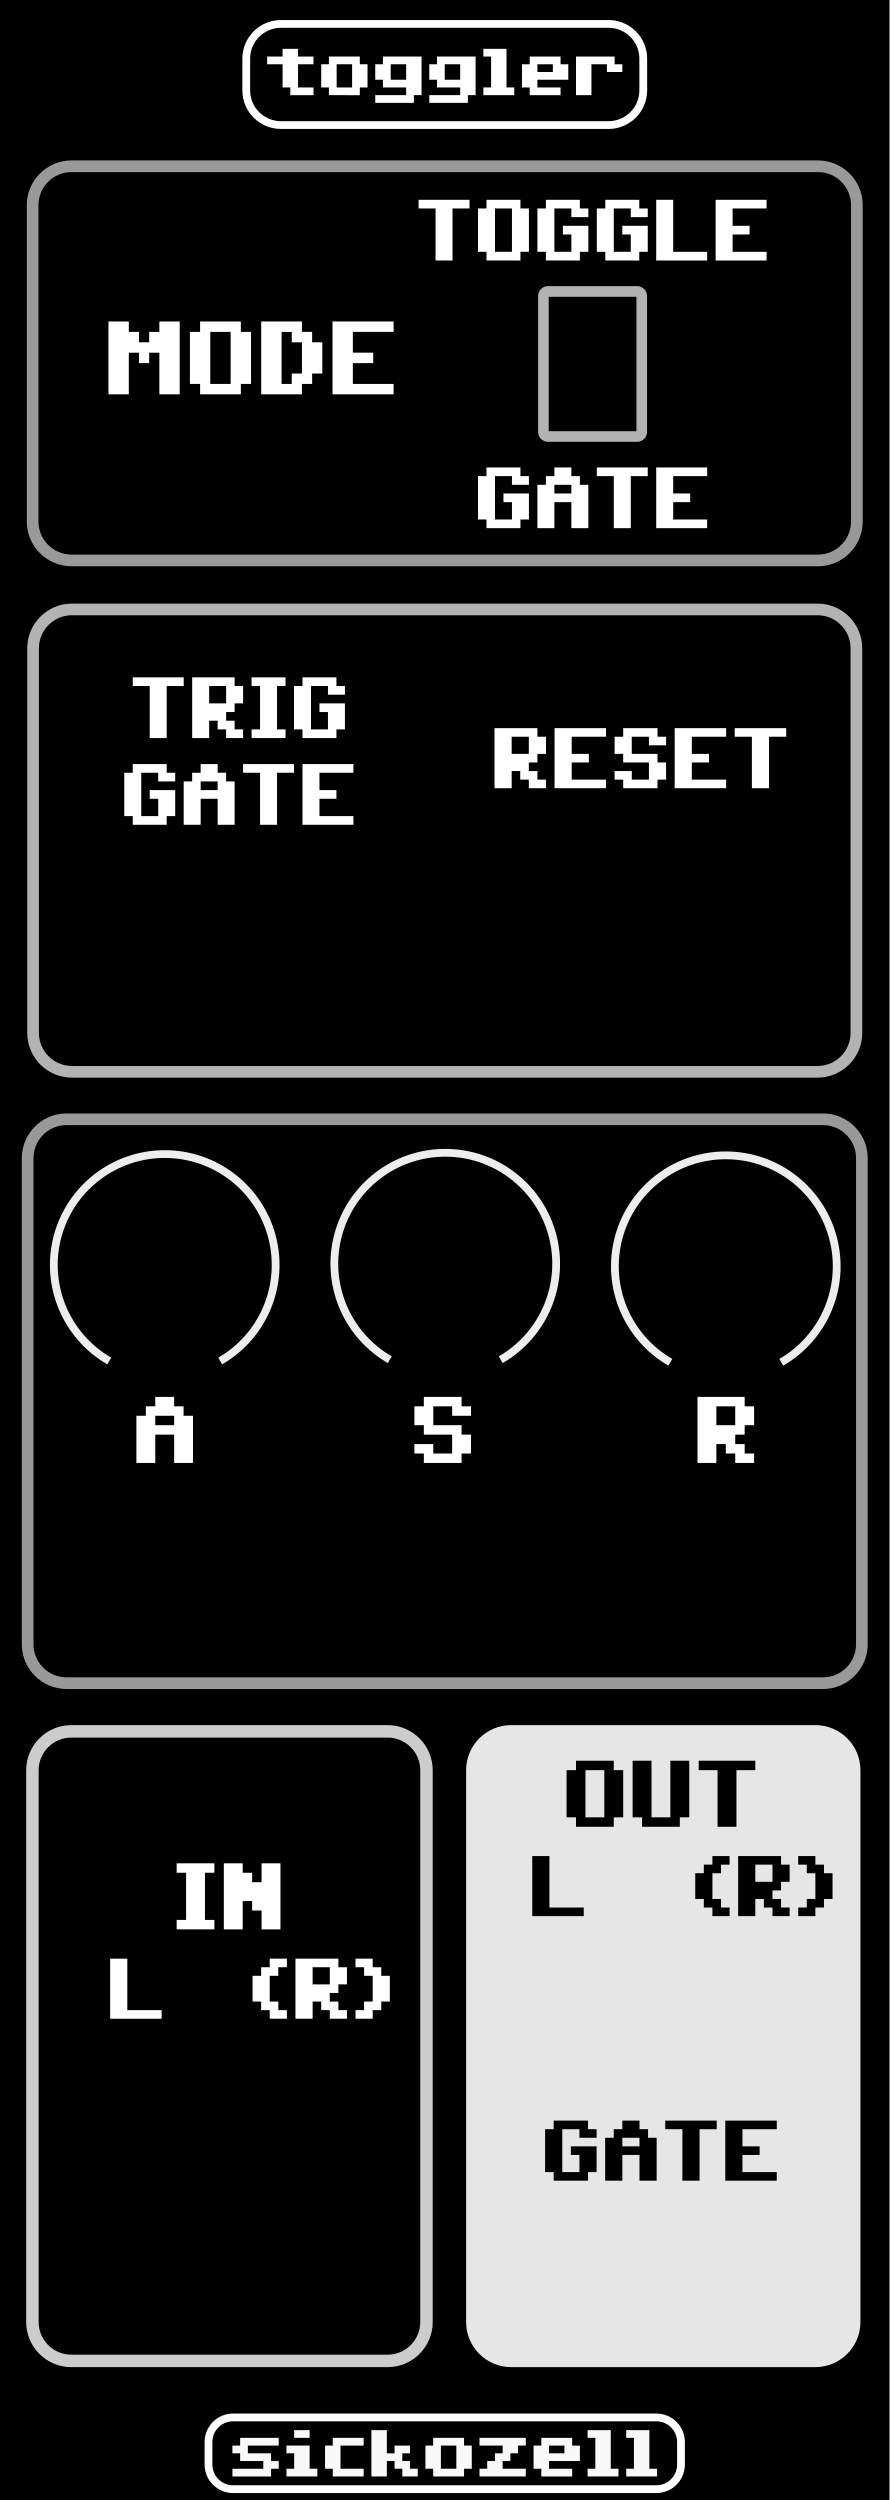
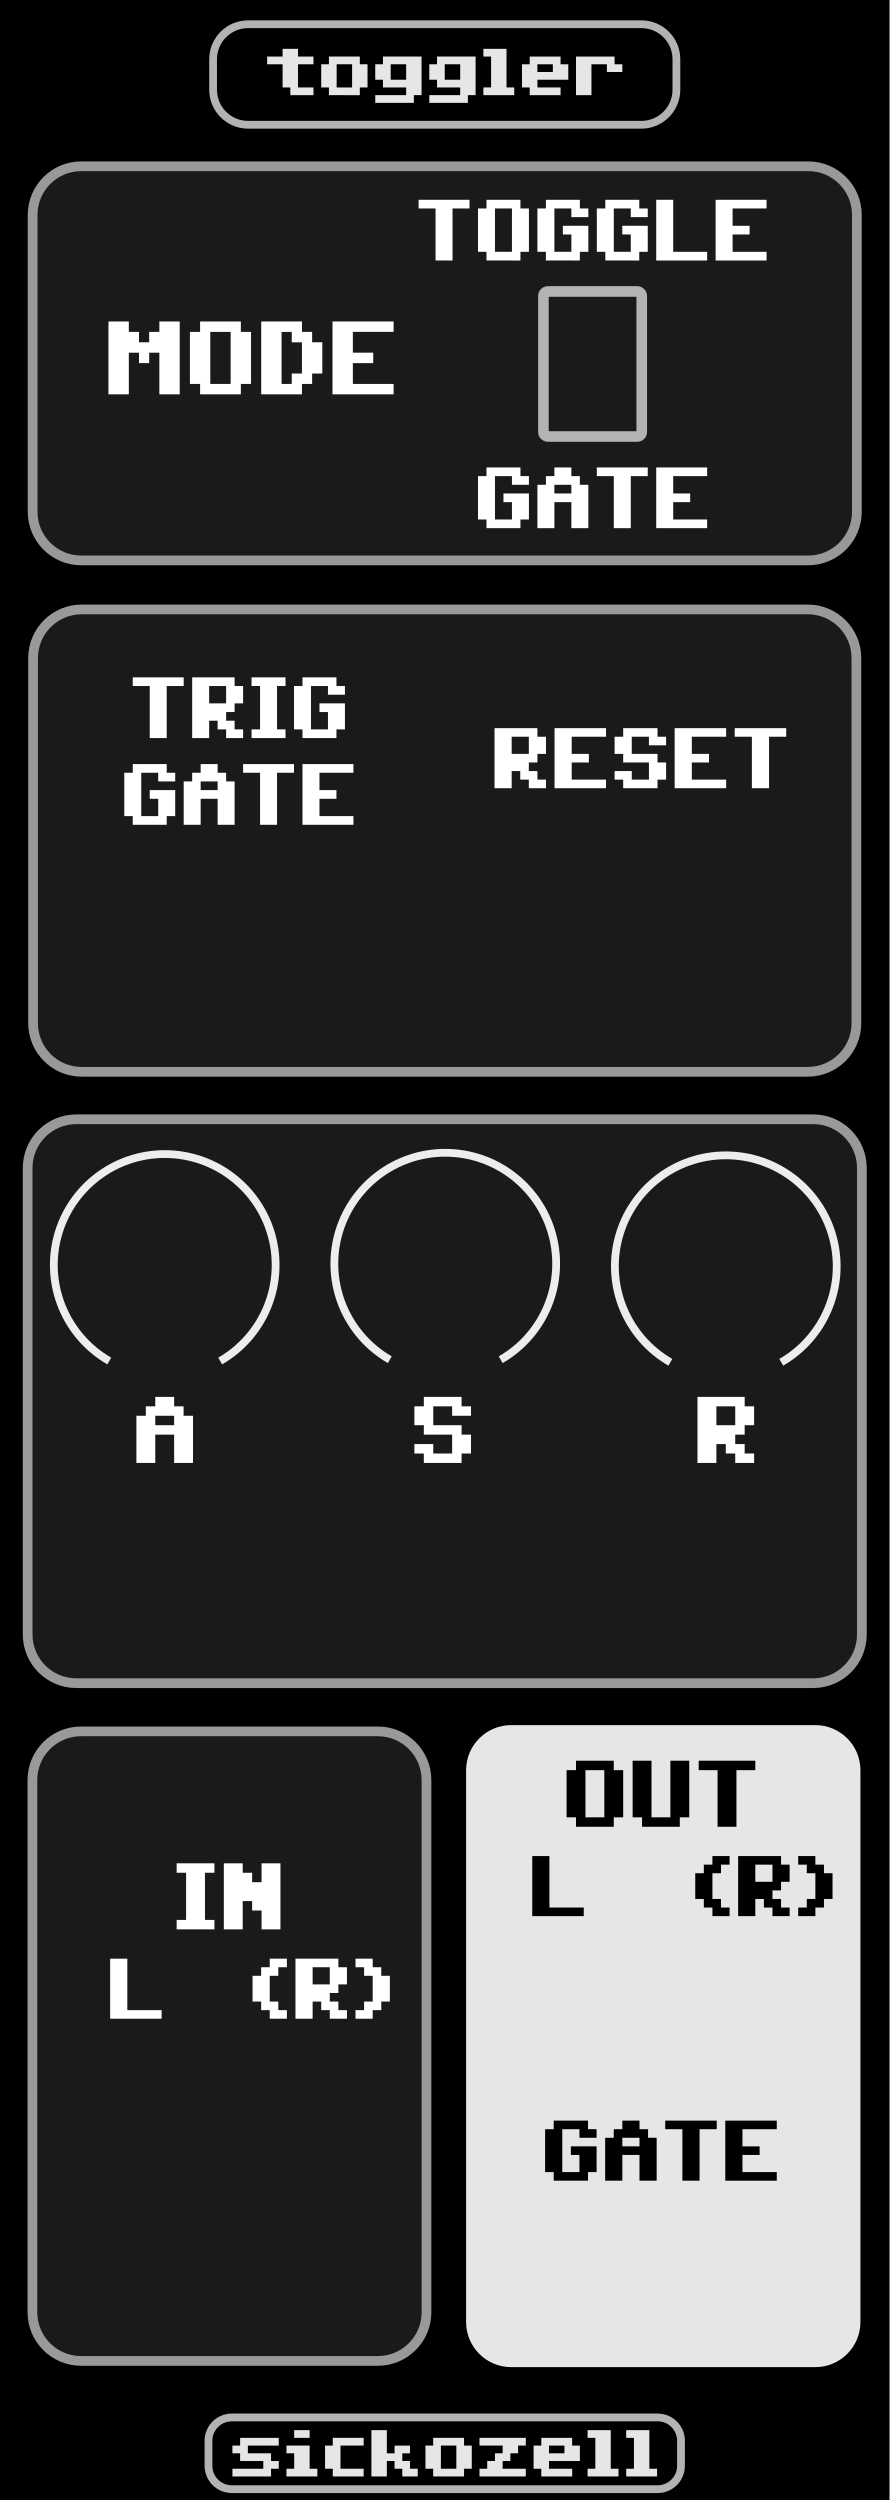
<svg xmlns="http://www.w3.org/2000/svg" width="45.72mm" height="128.5mm" viewBox="0 0 45.72 128.5" version="1.1" id="svg5">
  <defs id="defs2">
    <rect x="22.799" y="440.559" width="6.035" height="22.129" id="rect289" />
  </defs>
  <g id="layer3">
    <rect style="display:inline;fill:#000000;stroke-width:0.281;image-rendering:auto" id="sfondo" width="45.72" height="128.5" x="0" y="6.6613381e-16" ry="0" />
  </g>
  <g id="layer4" style="fill:#f9f9f9">
    <rect style="display:inline;fill:#e6e6e6;stroke:#e6e6e6;stroke-width:0.637" id="rect2634" width="19.632" height="32.363" x="24.276" y="88.989" ry="2" />
-     <rect style="display:inline;fill:#000000;stroke:#b3b3b3;stroke-width:0.546;stroke-dasharray:none" id="rect1157" width="5.054" height="7.454" x="27.931" y="14.981" ry="0.234" />
-     <rect style="display:inline;fill:none;stroke:#cccccc;stroke-width:0.641;stroke-dasharray:none" id="rect2037" width="20.255" height="32.359" x="1.666" y="88.992" ry="2" />
-     <rect style="display:inline;fill:none;stroke:#999999;stroke-width:0.6;stroke-dasharray:none" id="rect12722" width="42.879" height="28.984" x="1.421" y="57.531" ry="2" />
-     <rect style="display:inline;fill:none;stroke:#b3b3b3;stroke-width:0.6;stroke-dasharray:none" id="rect33317" width="42.319" height="23.767" x="1.7" y="31.324" ry="2" />
+     <rect style="display:inline;fill:#1a1a1a;stroke:#999999;stroke-width:0.5;stroke-dasharray:none" id="rect2037" width="20.255" height="32.359" x="1.666" y="88.992" ry="2.5" />
+     <rect style="display:inline;fill:#1a1a1a;stroke:#999999;stroke-width:0.5;stroke-dasharray:none" id="rect12722" width="42.879" height="28.984" x="1.421" y="57.531" ry="2.5" />
+     <rect style="display:inline;fill:#1a1a1a;stroke:#999999;stroke-width:0.5;stroke-dasharray:none" id="rect33317" width="42.319" height="23.767" x="1.7" y="31.324" ry="2.5" />
    <path style="display:inline;fill:none;stroke:#ededed;stroke-width:0.4;stroke-dasharray:none;stroke-dashoffset:0;stroke-opacity:1" id="path896" d="m 34.456,70.022 a 5.7,5.7 0 0 1 -2.656,-6.412 5.7,5.7 0 0 1 5.506,-4.225 5.7,5.7 0 0 1 5.506,4.225 5.7,5.7 0 0 1 -2.656,6.412" />
    <path style="display:inline;fill:none;stroke:#ededed;stroke-width:0.4;stroke-dasharray:none;stroke-dashoffset:0;stroke-opacity:1" id="path10363" d="m 20.036,69.89 a 5.7,5.7 0 0 1 -2.656,-6.412 5.7,5.7 0 0 1 5.506,-4.225 5.7,5.7 0 0 1 5.506,4.225 5.7,5.7 0 0 1 -2.656,6.412" />
    <path style="display:inline;fill:none;stroke:#ededed;stroke-width:0.4;stroke-dasharray:none;stroke-dashoffset:0;stroke-opacity:1" id="path10365" d="m 5.617,69.956 a 5.7,5.7 0 0 1 -2.656,-6.412 5.7,5.7 0 0 1 5.506,-4.225 5.7,5.7 0 0 1 5.506,4.225 5.7,5.7 0 0 1 -2.656,6.412" />
-     <rect style="display:inline;fill:none;stroke:#999999;stroke-width:0.6;stroke-dasharray:none" id="rect11308" width="42.366" height="20.259" x="1.677" y="8.546" ry="2" />
+     <rect style="display:inline;fill:#1a1a1a;stroke:#999999;stroke-width:0.5;stroke-dasharray:none" id="rect11308" width="42.366" height="20.259" x="1.677" y="8.546" ry="2.5" />
+     <rect style="fill:none;display:inline;stroke:#b3b3b3;stroke-width:0.546;stroke-dasharray:none" id="rect1157" width="5.054" height="7.454" x="27.931" y="14.981" ry="0.234" />
  </g>
  <g id="layer5" style="display:none">
    <text xml:space="preserve" style="font-style:normal;font-variant:normal;font-weight:normal;font-stretch:normal;font-size:3.528px;font-family:'C64 User';-inkscape-font-specification:'C64 User';display:inline;fill:#000000;stroke:none;stroke-width:0.265;stroke-dasharray:0.265, 0.265;stroke-dashoffset:0;stroke-opacity:1" x="28.019" y="111.594" id="text2531">
      <tspan id="tspan2529" style="font-size:3.528px;fill:#000000;stroke:none;stroke-width:0.265" x="28.019" y="111.594">GATE</tspan>
    </text>
    <text xml:space="preserve" style="font-style:normal;font-variant:normal;font-weight:normal;font-stretch:normal;font-size:3.881px;font-family:'C64 User';-inkscape-font-specification:'C64 User';fill:#ffffff;stroke:none;stroke-width:0.265;stroke-dasharray:0.265, 0.265;stroke-dashoffset:0;stroke-opacity:1" x="29.122" y="94.349" id="text2513">
      <tspan id="tspan2511" style="font-size:3.881px;fill:#000000;stroke:none;stroke-width:0.265" x="29.122" y="94.349">OUT</tspan>
    </text>
    <text xml:space="preserve" style="font-style:normal;font-variant:normal;font-weight:normal;font-stretch:normal;font-size:3.528px;font-family:'C64 User';-inkscape-font-specification:'C64 User';fill:#ffffff;stroke:none;stroke-width:0.265;stroke-dasharray:0.265, 0.265;stroke-dashoffset:0;stroke-opacity:1" x="25.418" y="40.514" id="text2453">
      <tspan id="tspan2451" style="font-size:3.528px;stroke:none;stroke-width:0.265" x="25.418" y="40.514">RESET</tspan>
    </text>
    <text xml:space="preserve" style="font-style:normal;font-variant:normal;font-weight:normal;font-stretch:normal;font-size:3.528px;font-family:'C64 User';-inkscape-font-specification:'C64 User';text-align:center;text-anchor:middle;display:inline;fill:#ffffff;stroke:none;stroke-width:0.262;stroke-dasharray:0.262, 0.262;stroke-dashoffset:0;stroke-opacity:1" x="12.63" y="39.042" id="text778" transform="scale(0.9892565,1.01086)">
      <tspan id="tspan776" style="font-size:3.528px;text-align:center;text-anchor:middle;stroke:none;stroke-width:0.262" x="12.63" y="39.042">TRIG</tspan>
      <tspan style="font-size:3.528px;text-align:center;text-anchor:middle;stroke:none;stroke-width:0.262" x="12.63" y="43.452" id="tspan11114">GATE</tspan>
    </text>
    <text xml:space="preserve" style="font-style:normal;font-variant:normal;font-weight:normal;font-stretch:normal;font-size:3.528px;font-family:'C64 User';-inkscape-font-specification:'C64 User';display:inline;fill:#ffffff;stroke:none;stroke-width:0.262;stroke-dasharray:0.262, 0.262;stroke-dashoffset:0;stroke-opacity:1" x="24.836" y="26.856" id="text859" transform="scale(0.9892565,1.01086)">
      <tspan id="tspan857" style="font-size:3.528px;stroke:none;stroke-width:0.262" x="24.836" y="26.856">GATE</tspan>
    </text>
    <text xml:space="preserve" style="font-style:normal;font-variant:normal;font-weight:normal;font-stretch:normal;font-size:3.528px;font-family:'C64 User';-inkscape-font-specification:'C64 User';display:inline;fill:#ffffff;stroke:none;stroke-width:0.262;stroke-dasharray:0.262, 0.262;stroke-dashoffset:0;stroke-opacity:1" x="21.749" y="13.245" id="text865" transform="scale(0.9892565,1.01086)">
      <tspan id="tspan863" style="font-size:3.528px;stroke:none;stroke-width:0.262" x="21.749" y="13.245">TOGGLE</tspan>
    </text>
    <text xml:space="preserve" style="font-style:normal;font-variant:normal;font-weight:normal;font-stretch:normal;font-size:3.528px;font-family:'C64 User';-inkscape-font-specification:'C64 User';fill:#ffffff;stroke:none;stroke-width:0.265;stroke-dasharray:0.265, 0.265;stroke-dashoffset:0;stroke-opacity:1" x="27.358" y="98.942" id="text1320">
      <tspan id="tspan1318" style="font-size:3.528px;fill:#000000;stroke:none;stroke-width:0.265" x="27.358" y="98.942">L</tspan>
    </text>
    <text xml:space="preserve" style="font-style:normal;font-variant:normal;font-weight:normal;font-stretch:normal;font-size:3.528px;font-family:'C64 User';-inkscape-font-specification:'C64 User';fill:#000000;stroke:none;stroke-width:0.265;stroke-dasharray:0.265, 0.265;stroke-dashoffset:0;stroke-opacity:1" x="35.736" y="98.942" id="text445">
      <tspan id="tspan443" style="font-size:3.528px;fill:#000000;stroke:none;stroke-width:0.265" x="35.736" y="98.942">(R)</tspan>
    </text>
    <text xml:space="preserve" style="font-style:normal;font-variant:normal;font-weight:normal;font-stretch:normal;font-size:3.881px;font-family:'C64 User';-inkscape-font-specification:'C64 User';display:inline;fill:#ffffff;stroke:none;stroke-width:0.265;stroke-dasharray:0.265, 0.265;stroke-dashoffset:0;stroke-opacity:1" x="7.011" y="76.531" id="text12423">
      <tspan id="tspan12421" style="font-size:3.881px;stroke:none;stroke-width:0.265" x="7.011" y="76.531">A</tspan>
    </text>
    <text xml:space="preserve" style="font-style:normal;font-variant:normal;font-weight:normal;font-stretch:normal;font-size:3.881px;font-family:'C64 User';-inkscape-font-specification:'C64 User';display:inline;fill:#ffffff;stroke:none;stroke-width:0.265;stroke-dasharray:0.265, 0.265;stroke-dashoffset:0;stroke-opacity:1" x="21.431" y="76.531" id="text12427">
      <tspan id="tspan12425" style="font-size:3.881px;stroke:none;stroke-width:0.265" x="21.431" y="76.531">S</tspan>
    </text>
    <text xml:space="preserve" style="font-style:normal;font-variant:normal;font-weight:normal;font-stretch:normal;font-size:3.881px;font-family:'C64 User';-inkscape-font-specification:'C64 User';display:inline;fill:#ffffff;stroke:none;stroke-width:0.265;stroke-dasharray:0.265, 0.265;stroke-dashoffset:0;stroke-opacity:1" x="35.851" y="76.531" id="text12431">
      <tspan id="tspan12429" style="font-size:3.881px;stroke:none;stroke-width:0.265" x="35.851" y="76.531">R</tspan>
    </text>
    <text xml:space="preserve" style="font-style:normal;font-variant:normal;font-weight:normal;font-stretch:normal;font-size:4.233px;font-family:'C64 User';-inkscape-font-specification:'C64 User';display:inline;fill:#ffffff;stroke:none;stroke-width:0.262;stroke-dasharray:0.262, 0.262;stroke-dashoffset:0;stroke-opacity:1" x="5.635" y="20.051" id="text11118" transform="scale(0.9892565,1.01086)">
      <tspan id="tspan11116" style="font-size:4.233px;stroke:none;stroke-width:0.262" x="5.635" y="20.051">MODE</tspan>
    </text>
    <text xml:space="preserve" style="font-style:normal;font-variant:normal;font-weight:normal;font-stretch:normal;font-size:3.881px;font-family:'C64 User';-inkscape-font-specification:'C64 User';fill:#ffffff;stroke:none;stroke-width:0.265;stroke-dasharray:0.265, 0.265;stroke-dashoffset:0;stroke-opacity:1" x="9.08" y="100.17" id="text11122">
      <tspan id="tspan11120" style="font-size:3.881px;fill:#ffffff;stroke:none;stroke-width:0.265" x="9.08" y="100.17">IN</tspan>
    </text>
    <text xml:space="preserve" style="font-style:normal;font-variant:normal;font-weight:normal;font-stretch:normal;font-size:3.528px;font-family:'C64 User';-inkscape-font-specification:'C64 User';fill:#ffffff;stroke:none;stroke-width:0.265;stroke-dasharray:0.265, 0.265;stroke-dashoffset:0;stroke-opacity:1" x="5.662" y="104.762" id="text11228">
      <tspan id="tspan11226" style="font-size:3.528px;fill:#ffffff;stroke:none;stroke-width:0.265" x="5.662" y="104.762">L</tspan>
    </text>
    <text xml:space="preserve" style="font-style:normal;font-variant:normal;font-weight:normal;font-stretch:normal;font-size:3.528px;font-family:'C64 User';-inkscape-font-specification:'C64 User';fill:#ffffff;stroke:none;stroke-width:0.265;stroke-dasharray:0.265, 0.265;stroke-dashoffset:0;stroke-opacity:1" x="12.982" y="104.762" id="text11232">
      <tspan id="tspan11230" style="font-size:3.528px;fill:#ffffff;stroke:none;stroke-width:0.265" x="12.982" y="104.762">(R)</tspan>
    </text>
  </g>
  <g id="g2106" style="display:inline">
    <g aria-label="GATE" id="text14343" style="font-size:3.528px;font-family:'C64 User';-inkscape-font-specification:'C64 User';display:inline;stroke-width:0.265;stroke-dasharray:0.265, 0.265" transform="translate(0,0.49239)">
      <path d="m 28.46,111.594 v -0.441 h -0.441 v -2.205 h 0.441 v -0.441 h 1.764 v 0.441 h 0.441 v 0.441 h -0.882 v -0.441 h -0.882 v 2.205 h 0.882 v -0.882 h -0.441 v -0.441 h 1.323 v 1.323 h -0.441 v 0.441 z" style="stroke-width:0.265" id="path14434" />
      <path d="m 31.106,111.594 v -2.205 h 0.441 v -0.441 h 0.441 v -0.441 h 0.882 v 0.441 h 0.441 v 0.441 h 0.441 v 2.205 h -0.882 v -1.323 h -0.882 v 1.323 z m 0.882,-1.764 h 0.882 v -0.441 h -0.882 z" style="stroke-width:0.265" id="path14436" />
      <path d="m 35.075,111.594 v -2.646 h -0.882 v -0.441 h 2.646 v 0.441 h -0.882 v 2.646 z" style="stroke-width:0.265" id="path14438" />
      <path d="m 39.926,108.508 v 0.441 h -1.764 v 0.882 h 0.882 v 0.441 h -0.882 v 0.882 h 1.764 v 0.441 h -2.646 v -3.087 z" style="stroke-width:0.265" id="path14440" />
    </g>
    <g aria-label="OUT" id="text14347" style="font-size:3.881px;font-family:'C64 User';-inkscape-font-specification:'C64 User';display:inline;fill:#ffffff;stroke-width:0.265;stroke-dasharray:0.265, 0.265" transform="translate(0,-0.453303)">
      <path d="m 29.607,94.349 v -0.485 h -0.485 v -2.425 h 0.485 v -0.485 h 1.94 v 0.485 h 0.485 v 2.425 h -0.485 v 0.485 z m 0.485,-0.485 h 0.97 v -2.425 h -0.97 z" style="fill:#000000;stroke-width:0.265" id="path14443" />
      <path d="m 33.002,94.349 v -0.485 h -0.485 v -2.91 h 0.97 v 2.91 h 0.97 v -2.91 h 0.97 v 2.91 h -0.485 v 0.485 z" style="fill:#000000;stroke-width:0.265" id="path14445" />
      <path d="m 36.883,94.349 v -2.91 h -0.97 v -0.485 h 2.91 v 0.485 h -0.97 v 2.91 z" style="fill:#000000;stroke-width:0.265" id="path14447" />
    </g>
    <g aria-label="RESET" id="text3698" style="font-size:3.528px;font-family:'C64 User';-inkscape-font-specification:'C64 User';display:inline;fill:#ffffff;stroke-width:0.265;stroke-dasharray:0.265, 0.265" transform="translate(-0.5291667)">
      <path d="m 25.947,40.514 v -3.087 h 2.205 v 0.441 h 0.441 v 0.882 h -0.441 v 0.441 H 27.711 v 0.441 h 0.441 v 0.441 h 0.441 v 0.441 H 27.711 V 40.073 h -0.441 v -0.441 h -0.441 v 0.882 z m 0.882,-1.764 h 0.882 v -0.882 h -0.882 z" style="stroke-width:0.265" id="path3702" />
      <path d="m 31.679,37.427 v 0.441 h -1.764 v 0.882 h 0.882 v 0.441 h -0.882 v 0.882 h 1.764 v 0.441 h -2.646 v -3.087 z" style="stroke-width:0.265" id="path3704" />
      <path d="M 32.561,40.514 V 40.073 h -0.441 v -0.441 h 0.882 v 0.441 h 0.882 v -0.882 h -1.323 v -0.441 h -0.441 v -0.882 h 0.441 v -0.441 h 1.764 v 0.441 H 34.766 V 38.309 H 33.884 V 37.868 H 33.002 v 0.882 h 1.323 v 0.441 h 0.441 v 0.882 h -0.441 v 0.441 z" style="stroke-width:0.265" id="path3706" />
      <path d="m 37.853,37.427 v 0.441 h -1.764 v 0.882 h 0.882 v 0.441 h -0.882 v 0.882 h 1.764 v 0.441 h -2.646 v -3.087 z" style="stroke-width:0.265" id="path3708" />
      <path d="M 39.176,40.514 V 37.868 H 38.294 v -0.441 h 2.646 v 0.441 H 40.058 v 2.646 z" style="stroke-width:0.265" id="path3710" />
    </g>
    <g aria-label="TRIG GATE" transform="matrix(0.9892565,0,0,1.01086,0,-1.529639)" id="text14357" style="font-size:3.528px;font-family:'C64 User';-inkscape-font-specification:'C64 User';text-align:center;text-anchor:middle;display:inline;fill:#ffffff;stroke-width:0.262;stroke-dasharray:0.262, 0.262">
      <path d="m 7.78,39.042 v -2.646 h -0.882 v -0.441 h 2.646 v 0.441 h -0.882 v 2.646 z" style="stroke-width:0.262" id="path14457" />
      <path d="m 9.985,39.042 v -3.087 h 2.205 v 0.441 h 0.441 v 0.882 h -0.441 v 0.441 h -0.441 v 0.441 h 0.441 v 0.441 h 0.441 v 0.441 h -0.882 v -0.441 h -0.441 v -0.441 h -0.441 v 0.882 z m 0.882,-1.764 h 0.882 v -0.882 h -0.882 z" style="stroke-width:0.262" id="path14459" />
      <path d="m 14.835,35.955 v 0.441 h -0.441 v 2.205 h 0.441 v 0.441 h -1.764 v -0.441 h 0.441 v -2.205 h -0.441 v -0.441 z" style="stroke-width:0.262" id="path14461" />
      <path d="m 15.717,39.042 v -0.441 h -0.441 v -2.205 h 0.441 v -0.441 h 1.764 v 0.441 h 0.441 v 0.441 H 17.04 V 36.396 H 16.158 v 2.205 h 0.882 v -0.882 h -0.441 v -0.441 h 1.323 v 1.323 h -0.441 v 0.441 z" style="stroke-width:0.262" id="path14463" />
      <path d="M 6.898,43.452 V 43.011 H 6.457 v -2.205 h 0.441 v -0.441 h 1.764 v 0.441 h 0.441 v 0.441 h -0.882 v -0.441 h -0.882 v 2.205 h 0.882 V 42.129 H 7.78 v -0.441 h 1.323 v 1.323 H 8.662 v 0.441 z" style="stroke-width:0.262" id="path14465" />
      <path d="m 9.544,43.452 v -2.205 h 0.441 v -0.441 h 0.441 v -0.441 h 0.882 v 0.441 h 0.441 v 0.441 h 0.441 v 2.205 h -0.882 v -1.323 h -0.882 v 1.323 z m 0.882,-1.764 h 0.882 v -0.441 h -0.882 z" style="stroke-width:0.262" id="path14467" />
      <path d="m 13.512,43.452 v -2.646 h -0.882 v -0.441 h 2.646 v 0.441 h -0.882 v 2.646 z" style="stroke-width:0.262" id="path14469" />
      <path d="m 18.363,40.365 v 0.441 h -1.764 v 0.882 h 0.882 v 0.441 h -0.882 v 0.882 h 1.764 v 0.441 h -2.646 v -3.087 z" style="stroke-width:0.262" id="path14471" />
    </g>
    <g aria-label="GATE" transform="scale(0.9892565,1.01086)" id="text14361" style="font-size:3.528px;font-family:'C64 User';-inkscape-font-specification:'C64 User';display:inline;fill:#ffffff;stroke-width:0.262;stroke-dasharray:0.262, 0.262">
      <path d="m 25.277,26.856 v -0.441 h -0.441 v -2.205 h 0.441 V 23.769 h 1.764 v 0.441 h 0.441 v 0.441 h -0.882 v -0.441 h -0.882 v 2.205 h 0.882 V 25.533 H 26.159 v -0.441 h 1.323 v 1.323 h -0.441 v 0.441 z" style="stroke-width:0.262" id="path14474" />
      <path d="m 27.923,26.856 v -2.205 h 0.441 v -0.441 h 0.441 V 23.769 h 0.882 v 0.441 h 0.441 v 0.441 h 0.441 v 2.205 H 29.687 V 25.533 h -0.882 v 1.323 z m 0.882,-1.764 h 0.882 v -0.441 h -0.882 z" style="stroke-width:0.262" id="path14476" />
      <path d="M 31.892,26.856 V 24.21 H 31.01 V 23.769 h 2.646 v 0.441 h -0.882 v 2.646 z" style="stroke-width:0.262" id="path14478" />
      <path d="m 36.742,23.769 v 0.441 h -1.764 v 0.882 h 0.882 v 0.441 h -0.882 v 0.882 h 1.764 v 0.441 H 34.096 V 23.769 Z" style="stroke-width:0.262" id="path14480" />
    </g>
    <g aria-label="TOGGLE" transform="scale(0.9892565,1.01086)" id="text14365" style="font-size:3.528px;font-family:'C64 User';-inkscape-font-specification:'C64 User';display:inline;fill:#ffffff;stroke-width:0.262;stroke-dasharray:0.262, 0.262">
      <path d="M 22.631,13.245 V 10.6 H 21.749 V 10.159 h 2.646 v 0.441 h -0.882 v 2.646 z" style="stroke-width:0.262" id="path14483" />
      <path d="m 25.277,13.245 v -0.441 h -0.441 v -2.205 h 0.441 V 10.159 h 1.764 v 0.441 h 0.441 v 2.205 h -0.441 v 0.441 z m 0.441,-0.441 h 0.882 v -2.205 h -0.882 z" style="stroke-width:0.262" id="path14485" />
      <path d="m 28.364,13.245 v -0.441 h -0.441 v -2.205 h 0.441 V 10.159 h 1.764 v 0.441 h 0.441 v 0.441 h -0.882 v -0.441 h -0.882 v 2.205 h 0.882 V 11.923 h -0.441 v -0.441 h 1.323 v 1.323 h -0.441 v 0.441 z" style="stroke-width:0.262" id="path14487" />
      <path d="m 31.451,13.245 v -0.441 h -0.441 v -2.205 h 0.441 V 10.159 h 1.764 v 0.441 h 0.441 v 0.441 h -0.882 v -0.441 h -0.882 v 2.205 h 0.882 V 11.923 h -0.441 v -0.441 h 1.323 v 1.323 h -0.441 v 0.441 z" style="stroke-width:0.262" id="path14489" />
      <path d="m 34.978,10.159 v 2.646 h 1.764 v 0.441 H 34.096 V 10.159 Z" style="stroke-width:0.262" id="path14491" />
      <path d="m 39.829,10.159 v 0.441 h -1.764 v 0.882 h 0.882 v 0.441 h -0.882 v 0.882 h 1.764 v 0.441 H 37.183 V 10.159 Z" style="stroke-width:0.262" id="path14493" />
    </g>
    <g aria-label="L" id="text14369" style="font-size:3.528px;font-family:'C64 User';-inkscape-font-specification:'C64 User';display:inline;fill:#ffffff;stroke-width:0.265;stroke-dasharray:0.265, 0.265" transform="translate(0,-0.453303)">
      <path d="m 28.24,95.855 v 2.646 h 1.764 v 0.441 h -2.646 v -3.087 z" style="fill:#000000;stroke-width:0.265" id="path14496" />
    </g>
    <g aria-label="(R)" id="text14373" style="font-size:3.528px;font-family:'C64 User';-inkscape-font-specification:'C64 User';display:inline;stroke-width:0.265;stroke-dasharray:0.265, 0.265" transform="translate(0,-0.453303)">
      <path d="m 36.618,98.942 v -0.441 h -0.441 v -0.441 h -0.441 v -1.323 h 0.441 v -0.441 h 0.441 v -0.441 h 0.882 v 0.441 h -0.441 v 0.441 H 36.618 v 1.323 h 0.441 v 0.441 h 0.441 v 0.441 z" style="stroke-width:0.265" id="path14499" />
      <path d="m 37.941,98.942 v -3.087 h 2.205 v 0.441 h 0.441 v 0.882 H 40.146 v 0.441 h -0.441 v 0.441 h 0.441 v 0.441 h 0.441 v 0.441 h -0.882 v -0.441 h -0.441 v -0.441 h -0.441 v 0.882 z m 0.882,-1.764 h 0.882 v -0.882 h -0.882 z" style="stroke-width:0.265" id="path14501" />
      <path d="m 41.028,98.942 v -0.441 h 0.441 V 98.06 H 41.91 V 96.737 H 41.469 V 96.296 H 41.028 V 95.855 H 41.91 v 0.441 h 0.441 v 0.441 h 0.441 v 1.323 h -0.441 v 0.441 H 41.91 v 0.441 z" style="stroke-width:0.265" id="path14503" />
    </g>
    <g aria-label="A" id="text14377" style="font-size:3.881px;font-family:'C64 User';-inkscape-font-specification:'C64 User';display:inline;fill:#ffffff;stroke-width:0.265;stroke-dasharray:0.265, 0.265" transform="translate(0,-1.3356)">
      <path d="m 7.011,76.531 v -2.425 h 0.485 v -0.485 h 0.485 V 73.136 h 0.97 v 0.485 h 0.485 v 0.485 h 0.485 v 2.425 h -0.97 v -1.455 h -0.97 v 1.455 z m 0.97,-1.94 h 0.97 v -0.485 h -0.97 z" style="stroke-width:0.265" id="path14506" />
    </g>
    <g aria-label="S" id="text14381" style="font-size:3.881px;font-family:'C64 User';-inkscape-font-specification:'C64 User';display:inline;fill:#ffffff;stroke-width:0.265;stroke-dasharray:0.265, 0.265" transform="translate(-0.131244,-1.3356)">
      <path d="m 21.916,76.531 v -0.485 h -0.485 v -0.485 h 0.97 v 0.485 h 0.97 v -0.97 h -1.455 v -0.485 h -0.485 v -0.97 h 0.485 V 73.136 h 1.94 v 0.485 h 0.485 v 0.485 h -0.97 v -0.485 h -0.97 v 0.97 h 1.455 v 0.485 h 0.485 v 0.97 h -0.485 v 0.485 z" style="stroke-width:0.265" id="path14509" />
    </g>
    <g aria-label="R" id="text14385" style="font-size:3.881px;font-family:'C64 User';-inkscape-font-specification:'C64 User';display:inline;fill:#ffffff;stroke-width:0.265;stroke-dasharray:0.265, 0.265" transform="translate(0,-1.3356)">
      <path d="M 35.851,76.531 V 73.136 h 2.425 v 0.485 h 0.485 v 0.97 h -0.485 v 0.485 h -0.485 v 0.485 h 0.485 v 0.485 h 0.485 v 0.485 h -0.97 v -0.485 h -0.485 v -0.485 h -0.485 v 0.97 z m 0.97,-1.94 h 0.97 v -0.97 h -0.97 z" style="stroke-width:0.265" id="path14512" />
    </g>
    <g aria-label="MODE" transform="scale(0.9892565,1.01086)" id="text14389" style="font-size:4.233px;font-family:'C64 User';-inkscape-font-specification:'C64 User';display:inline;fill:#ffffff;stroke-width:0.262;stroke-dasharray:0.262, 0.262">
      <path d="m 5.635,20.051 v -3.704 h 1.058 v 0.529 h 0.529 v 0.529 h 0.529 v -0.529 h 0.529 v -0.529 h 1.058 v 3.704 H 8.28 V 17.934 H 7.751 v 0.529 H 7.222 V 17.934 H 6.693 v 2.117 z" style="stroke-width:0.262" id="path14515" />
      <path d="M 10.397,20.051 V 19.522 H 9.868 v -2.646 h 0.529 v -0.529 h 2.117 v 0.529 h 0.529 v 2.646 h -0.529 v 0.529 z m 0.529,-0.529 h 1.058 v -2.646 h -1.058 z" style="stroke-width:0.262" id="path14517" />
      <path d="m 13.572,20.051 v -3.704 h 2.117 v 0.529 h 0.529 v 0.529 h 0.529 v 1.587 h -0.529 v 0.529 h -0.529 v 0.529 z m 1.058,-0.529 h 0.529 v -0.529 h 0.529 v -1.587 h -0.529 v -0.529 h -0.529 z" style="stroke-width:0.262" id="path14519" />
      <path d="m 20.451,16.347 v 0.529 h -2.117 v 1.058 h 1.058 v 0.529 h -1.058 v 1.058 h 2.117 v 0.529 h -3.175 v -3.704 z" style="stroke-width:0.262" id="path14521" />
    </g>
    <g aria-label="IN" id="text14393" style="font-size:3.881px;font-family:'C64 User';-inkscape-font-specification:'C64 User';display:inline;fill:#ffffff;stroke-width:0.265;stroke-dasharray:0.265, 0.265" transform="translate(0,-1.000142)">
      <path d="m 11.02,96.774 v 0.485 h -0.485 v 2.425 h 0.485 v 0.485 H 9.08 v -0.485 h 0.485 v -2.425 h -0.485 v -0.485 z" style="stroke-width:0.265" id="path14524" />
      <path d="m 11.505,100.17 v -3.395 h 0.97 v 0.485 h 0.485 v 0.485 h 0.485 v -0.97 h 0.97 v 3.395 h -0.97 v -0.97 h -0.485 v -0.485 h -0.485 v 1.455 z" style="stroke-width:0.265" id="path14526" />
    </g>
    <g aria-label="L" id="text14397" style="font-size:3.528px;font-family:'C64 User';-inkscape-font-specification:'C64 User';display:inline;fill:#ffffff;stroke-width:0.265;stroke-dasharray:0.265, 0.265" transform="translate(0,-1.000142)">
      <path d="m 6.544,101.676 v 2.646 h 1.764 v 0.441 H 5.662 v -3.087 z" style="stroke-width:0.265" id="path14529" />
    </g>
    <g aria-label="(R)" id="text14401" style="font-size:3.528px;font-family:'C64 User';-inkscape-font-specification:'C64 User';display:inline;fill:#ffffff;stroke-width:0.265;stroke-dasharray:0.265, 0.265" transform="translate(0,-1.000142)">
      <path d="m 13.864,104.762 v -0.441 h -0.441 v -0.441 h -0.441 v -1.323 h 0.441 v -0.441 h 0.441 v -0.441 h 0.882 v 0.441 h -0.441 v 0.441 h -0.441 v 1.323 h 0.441 v 0.441 h 0.441 v 0.441 z" style="stroke-width:0.265" id="path14532" />
      <path d="m 15.187,104.762 v -3.087 h 2.205 v 0.441 h 0.441 v 0.882 h -0.441 v 0.441 h -0.441 v 0.441 h 0.441 v 0.441 h 0.441 v 0.441 h -0.882 v -0.441 h -0.441 v -0.441 h -0.441 v 0.882 z m 0.882,-1.764 h 0.882 v -0.882 h -0.882 z" style="stroke-width:0.265" id="path14534" />
      <path d="m 18.274,104.762 v -0.441 h 0.441 v -0.441 h 0.441 v -1.323 h -0.441 v -0.441 h -0.441 v -0.441 h 0.882 v 0.441 h 0.441 v 0.441 h 0.441 v 1.323 h -0.441 v 0.441 h -0.441 v 0.441 z" style="stroke-width:0.265" id="path14536" />
    </g>
  </g>
  <g id="layer1" style="display:inline">
    <text xml:space="preserve" style="font-style:normal;font-variant:normal;font-weight:normal;font-stretch:normal;font-size:3.175px;font-family:'C64 User';-inkscape-font-specification:'C64 User';display:none;fill:#ffffff;stroke-width:0.265" x="13.732" y="4.891" id="text1341">
      <tspan id="tspan1339" style="font-size:3.175px;fill:#ffffff;stroke-width:0.265" x="13.732" y="4.891">toggler</tspan>
    </text>
-     <rect style="display:inline;fill:none;stroke:#ffffff;stroke-width:0.4;stroke-dasharray:none;stroke-dashoffset:0;stroke-opacity:1" id="rect2138" width="20.406" height="5.198" x="12.657" y="1.23" ry="1.782" />
-     <g aria-label="sickozell" id="text1308" style="font-size:3.175px;font-family:'C64 User';-inkscape-font-specification:'C64 User';display:inline;fill:#0000ff;stroke-width:0.265" transform="translate(10.26585,0.7840521)">
-       <path d="m 4.061,124.522 v 0.397 h -1.587 v 0.397 h 1.191 v 0.397 h 0.397 v 0.397 h -0.397 v 0.397 h -1.984 v -0.397 h 1.587 v -0.397 h -1.191 v -0.397 h -0.397 v -0.397 h 0.397 v -0.397 z" style="fill:#f9f9f9" id="path1312" />
-       <path d="m 4.458,126.506 v -0.397 h 0.397 v -0.794 H 4.458 v -0.397 h 1.191 v 1.191 h 0.397 v 0.397 z m 0.397,-1.984 v -0.397 h 0.794 v 0.397 z" style="fill:#f9f9f9" id="path1314" />
-       <path d="m 6.839,126.506 v -0.397 h -0.397 v -1.191 h 0.397 v -0.397 h 1.587 v 0.397 h -1.191 v 1.191 h 1.191 v 0.397 z" style="fill:#f9f9f9" id="path1316" />
-       <path d="m 8.824,126.506 v -2.381 h 0.794 v 1.191 h 0.397 v -0.397 h 0.794 v 0.397 h -0.397 v 0.397 h 0.397 v 0.397 h 0.397 v 0.397 h -0.794 v -0.397 h -0.397 v -0.397 H 9.618 v 0.794 z" style="fill:#f9f9f9" id="path1318" />
-       <path d="m 11.999,126.506 v -0.397 h -0.397 v -1.191 h 0.397 v -0.397 h 1.587 v 0.397 h 0.397 v 1.191 h -0.397 v 0.397 z m 0.397,-0.397 h 0.794 v -1.191 h -0.794 z" style="fill:#f9f9f9" id="path1320" />
-       <path d="m 14.38,126.506 v -0.397 h 0.397 v -0.397 h 0.397 v -0.397 h 0.397 v -0.397 h -1.191 v -0.397 h 2.381 v 0.397 h -0.397 v 0.397 h -0.397 v 0.397 h -0.397 v 0.397 h 1.191 v 0.397 z" style="fill:#f9f9f9" id="path1322" />
-       <path d="m 18.746,124.919 h -0.794 v 0.397 h 0.794 z m 0.397,-0.397 v 0.397 h 0.397 v 0.794 h -1.587 v 0.397 h 1.191 v 0.397 h -1.587 v -0.397 h -0.397 v -1.191 h 0.397 v -0.397 z" style="fill:#f9f9f9" id="path1324" />
-       <path d="m 21.127,124.125 v 1.984 h 0.397 v 0.397 h -1.587 v -0.397 h 0.397 v -1.587 h -0.397 v -0.397 z" style="fill:#f9f9f9" id="path1326" />
-       <path d="m 23.111,124.125 v 1.984 h 0.397 v 0.397 h -1.587 v -0.397 h 0.397 v -1.587 h -0.397 v -0.397 z" style="fill:#f9f9f9" id="path1328" />
+     <rect style="display:inline;fill:none;stroke:#b3b3b3;stroke-width:0.4;stroke-dasharray:none;stroke-dashoffset:0;stroke-opacity:1" id="rect2138" width="23.814" height="5.167" x="10.953" y="1.246" ry="1.8" />
+     <g aria-label="sickozell" id="text1308" style="font-size:3.175px;font-family:'C64 User';-inkscape-font-specification:'C64 User';display:inline;fill:#e6e6e6;stroke-width:0.265" transform="translate(10.26585,0.7840521)">
+       <path d="m 4.061,124.522 v 0.397 h -1.587 v 0.397 h 1.191 v 0.397 h 0.397 v 0.397 h -0.397 v 0.397 h -1.984 v -0.397 h 1.587 v -0.397 h -1.191 v -0.397 h -0.397 v -0.397 h 0.397 v -0.397 z" style="fill:#e6e6e6" id="path1312" />
+       <path d="m 4.458,126.506 v -0.397 h 0.397 v -0.794 H 4.458 v -0.397 h 1.191 v 1.191 h 0.397 v 0.397 z m 0.397,-1.984 v -0.397 h 0.794 v 0.397 z" style="fill:#e6e6e6" id="path1314" />
+       <path d="m 6.839,126.506 v -0.397 h -0.397 v -1.191 h 0.397 v -0.397 h 1.587 v 0.397 h -1.191 v 1.191 h 1.191 v 0.397 z" style="fill:#e6e6e6" id="path1316" />
+       <path d="m 8.824,126.506 v -2.381 h 0.794 v 1.191 h 0.397 v -0.397 h 0.794 v 0.397 h -0.397 v 0.397 h 0.397 v 0.397 h 0.397 v 0.397 h -0.794 v -0.397 h -0.397 v -0.397 H 9.618 v 0.794 z" style="fill:#e6e6e6" id="path1318" />
+       <path d="m 11.999,126.506 v -0.397 h -0.397 v -1.191 h 0.397 v -0.397 h 1.587 v 0.397 h 0.397 v 1.191 h -0.397 v 0.397 z m 0.397,-0.397 h 0.794 v -1.191 h -0.794 z" style="fill:#e6e6e6" id="path1320" />
+       <path d="m 14.38,126.506 v -0.397 h 0.397 v -0.397 h 0.397 v -0.397 h 0.397 v -0.397 h -1.191 v -0.397 h 2.381 v 0.397 h -0.397 v 0.397 h -0.397 v 0.397 h -0.397 v 0.397 h 1.191 v 0.397 z" style="fill:#e6e6e6" id="path1322" />
+       <path d="m 18.746,124.919 h -0.794 v 0.397 h 0.794 z m 0.397,-0.397 v 0.397 h 0.397 v 0.794 h -1.587 v 0.397 h 1.191 v 0.397 h -1.587 v -0.397 h -0.397 v -1.191 h 0.397 v -0.397 z" style="fill:#e6e6e6" id="path1324" />
+       <path d="m 21.127,124.125 v 1.984 h 0.397 v 0.397 h -1.587 v -0.397 h 0.397 v -1.587 h -0.397 v -0.397 z" style="fill:#e6e6e6" id="path1326" />
+       <path d="m 23.111,124.125 v 1.984 h 0.397 v 0.397 h -1.587 v -0.397 h 0.397 v -1.587 h -0.397 v -0.397 z" style="fill:#e6e6e6" id="path1328" />
    </g>
-     <rect style="display:inline;fill:none;stroke:#ffffff;stroke-width:0.4;stroke-dasharray:none;stroke-dashoffset:0;stroke-opacity:1" id="rect1447-8-1" width="24.287" height="3.687" x="10.716" y="124.256" ry="1.264" />
-     <g aria-label="toggler" id="text9597" style="font-size:3.175px;font-family:'C64 User';-inkscape-font-specification:'C64 User';display:inline;fill:#ffffff;stroke-width:0.265">
-       <path d="m 15.319,2.51 v 0.397 h 0.794 v 0.397 h -0.794 v 1.191 h 0.794 v 0.397 H 14.922 v -0.397 h -0.397 v -1.191 h -0.794 v -0.397 h 0.794 v -0.397 z" id="path9599" />
-       <path d="M 16.907,4.891 V 4.495 H 16.51 v -1.191 h 0.397 v -0.397 h 1.587 v 0.397 h 0.397 v 1.191 h -0.397 v 0.397 z m 0.397,-0.397 h 0.794 v -1.191 h -0.794 z" id="path9601" />
-       <path d="m 19.288,5.288 v -0.397 h 1.587 v -0.397 h -1.191 v -0.397 h -0.397 v -0.794 h 0.397 v -0.397 h 1.984 v 1.984 H 21.273 v 0.397 z m 0.794,-1.191 h 0.794 v -0.794 h -0.794 z" id="path9603" />
-       <path d="m 22.066,5.288 v -0.397 h 1.587 v -0.397 h -1.191 v -0.397 h -0.397 v -0.794 h 0.397 v -0.397 h 1.984 v 1.984 h -0.397 v 0.397 z m 0.794,-1.191 h 0.794 v -0.794 h -0.794 z" id="path9605" />
-       <path d="m 26.035,2.51 v 1.984 h 0.397 v 0.397 h -1.587 v -0.397 h 0.397 v -1.587 h -0.397 v -0.397 z" id="path9607" />
-       <path d="m 28.416,3.304 h -0.794 v 0.397 h 0.794 z m 0.397,-0.397 v 0.397 h 0.397 v 0.794 h -1.587 v 0.397 h 1.191 v 0.397 h -1.587 v -0.397 h -0.397 v -1.191 h 0.397 v -0.397 z" id="path9609" />
-       <path d="m 29.607,4.891 v -1.984 h 1.984 v 0.397 h 0.397 v 0.397 h -0.794 v -0.397 h -0.794 v 1.587 z" id="path9611" />
+     <rect style="display:inline;fill:none;stroke:#b3b3b3;stroke-width:0.4;stroke-dasharray:none;stroke-dashoffset:0;stroke-opacity:1" id="rect1447-8-1" width="24.287" height="3.687" x="10.716" y="124.256" ry="1.2" />
+     <g aria-label="toggler" id="text9597" style="font-size:3.175px;font-family:'C64 User';-inkscape-font-specification:'C64 User';display:inline;fill:#e6e6e6;stroke-width:0.265">
+       <path d="m 15.319,2.51 v 0.397 h 0.794 v 0.397 h -0.794 v 1.191 h 0.794 v 0.397 H 14.922 v -0.397 h -0.397 v -1.191 h -0.794 v -0.397 h 0.794 v -0.397 z" id="path9599" style="fill:#e6e6e6" />
+       <path d="M 16.907,4.891 V 4.495 H 16.51 v -1.191 h 0.397 v -0.397 h 1.587 v 0.397 h 0.397 v 1.191 h -0.397 v 0.397 z m 0.397,-0.397 h 0.794 v -1.191 h -0.794 z" id="path9601" style="fill:#e6e6e6" />
+       <path d="m 19.288,5.288 v -0.397 h 1.587 v -0.397 h -1.191 v -0.397 h -0.397 v -0.794 h 0.397 v -0.397 h 1.984 v 1.984 H 21.273 v 0.397 z m 0.794,-1.191 h 0.794 v -0.794 h -0.794 z" id="path9603" style="fill:#e6e6e6" />
+       <path d="m 22.066,5.288 v -0.397 h 1.587 v -0.397 h -1.191 v -0.397 h -0.397 v -0.794 h 0.397 v -0.397 h 1.984 v 1.984 h -0.397 v 0.397 z m 0.794,-1.191 h 0.794 v -0.794 h -0.794 z" id="path9605" style="fill:#e6e6e6" />
+       <path d="m 26.035,2.51 v 1.984 h 0.397 v 0.397 h -1.587 v -0.397 h 0.397 v -1.587 h -0.397 v -0.397 z" id="path9607" style="fill:#e6e6e6" />
+       <path d="m 28.416,3.304 h -0.794 v 0.397 h 0.794 z m 0.397,-0.397 v 0.397 h 0.397 v 0.794 h -1.587 v 0.397 h 1.191 v 0.397 h -1.587 v -0.397 h -0.397 v -1.191 h 0.397 v -0.397 z" id="path9609" style="fill:#e6e6e6" />
+       <path d="m 29.607,4.891 v -1.984 h 1.984 v 0.397 h 0.397 v 0.397 h -0.794 v -0.397 h -0.794 v 1.587 z" id="path9611" style="fill:#e6e6e6" />
    </g>
  </g>
  <g id="layer2" style="display:inline" />
</svg>
